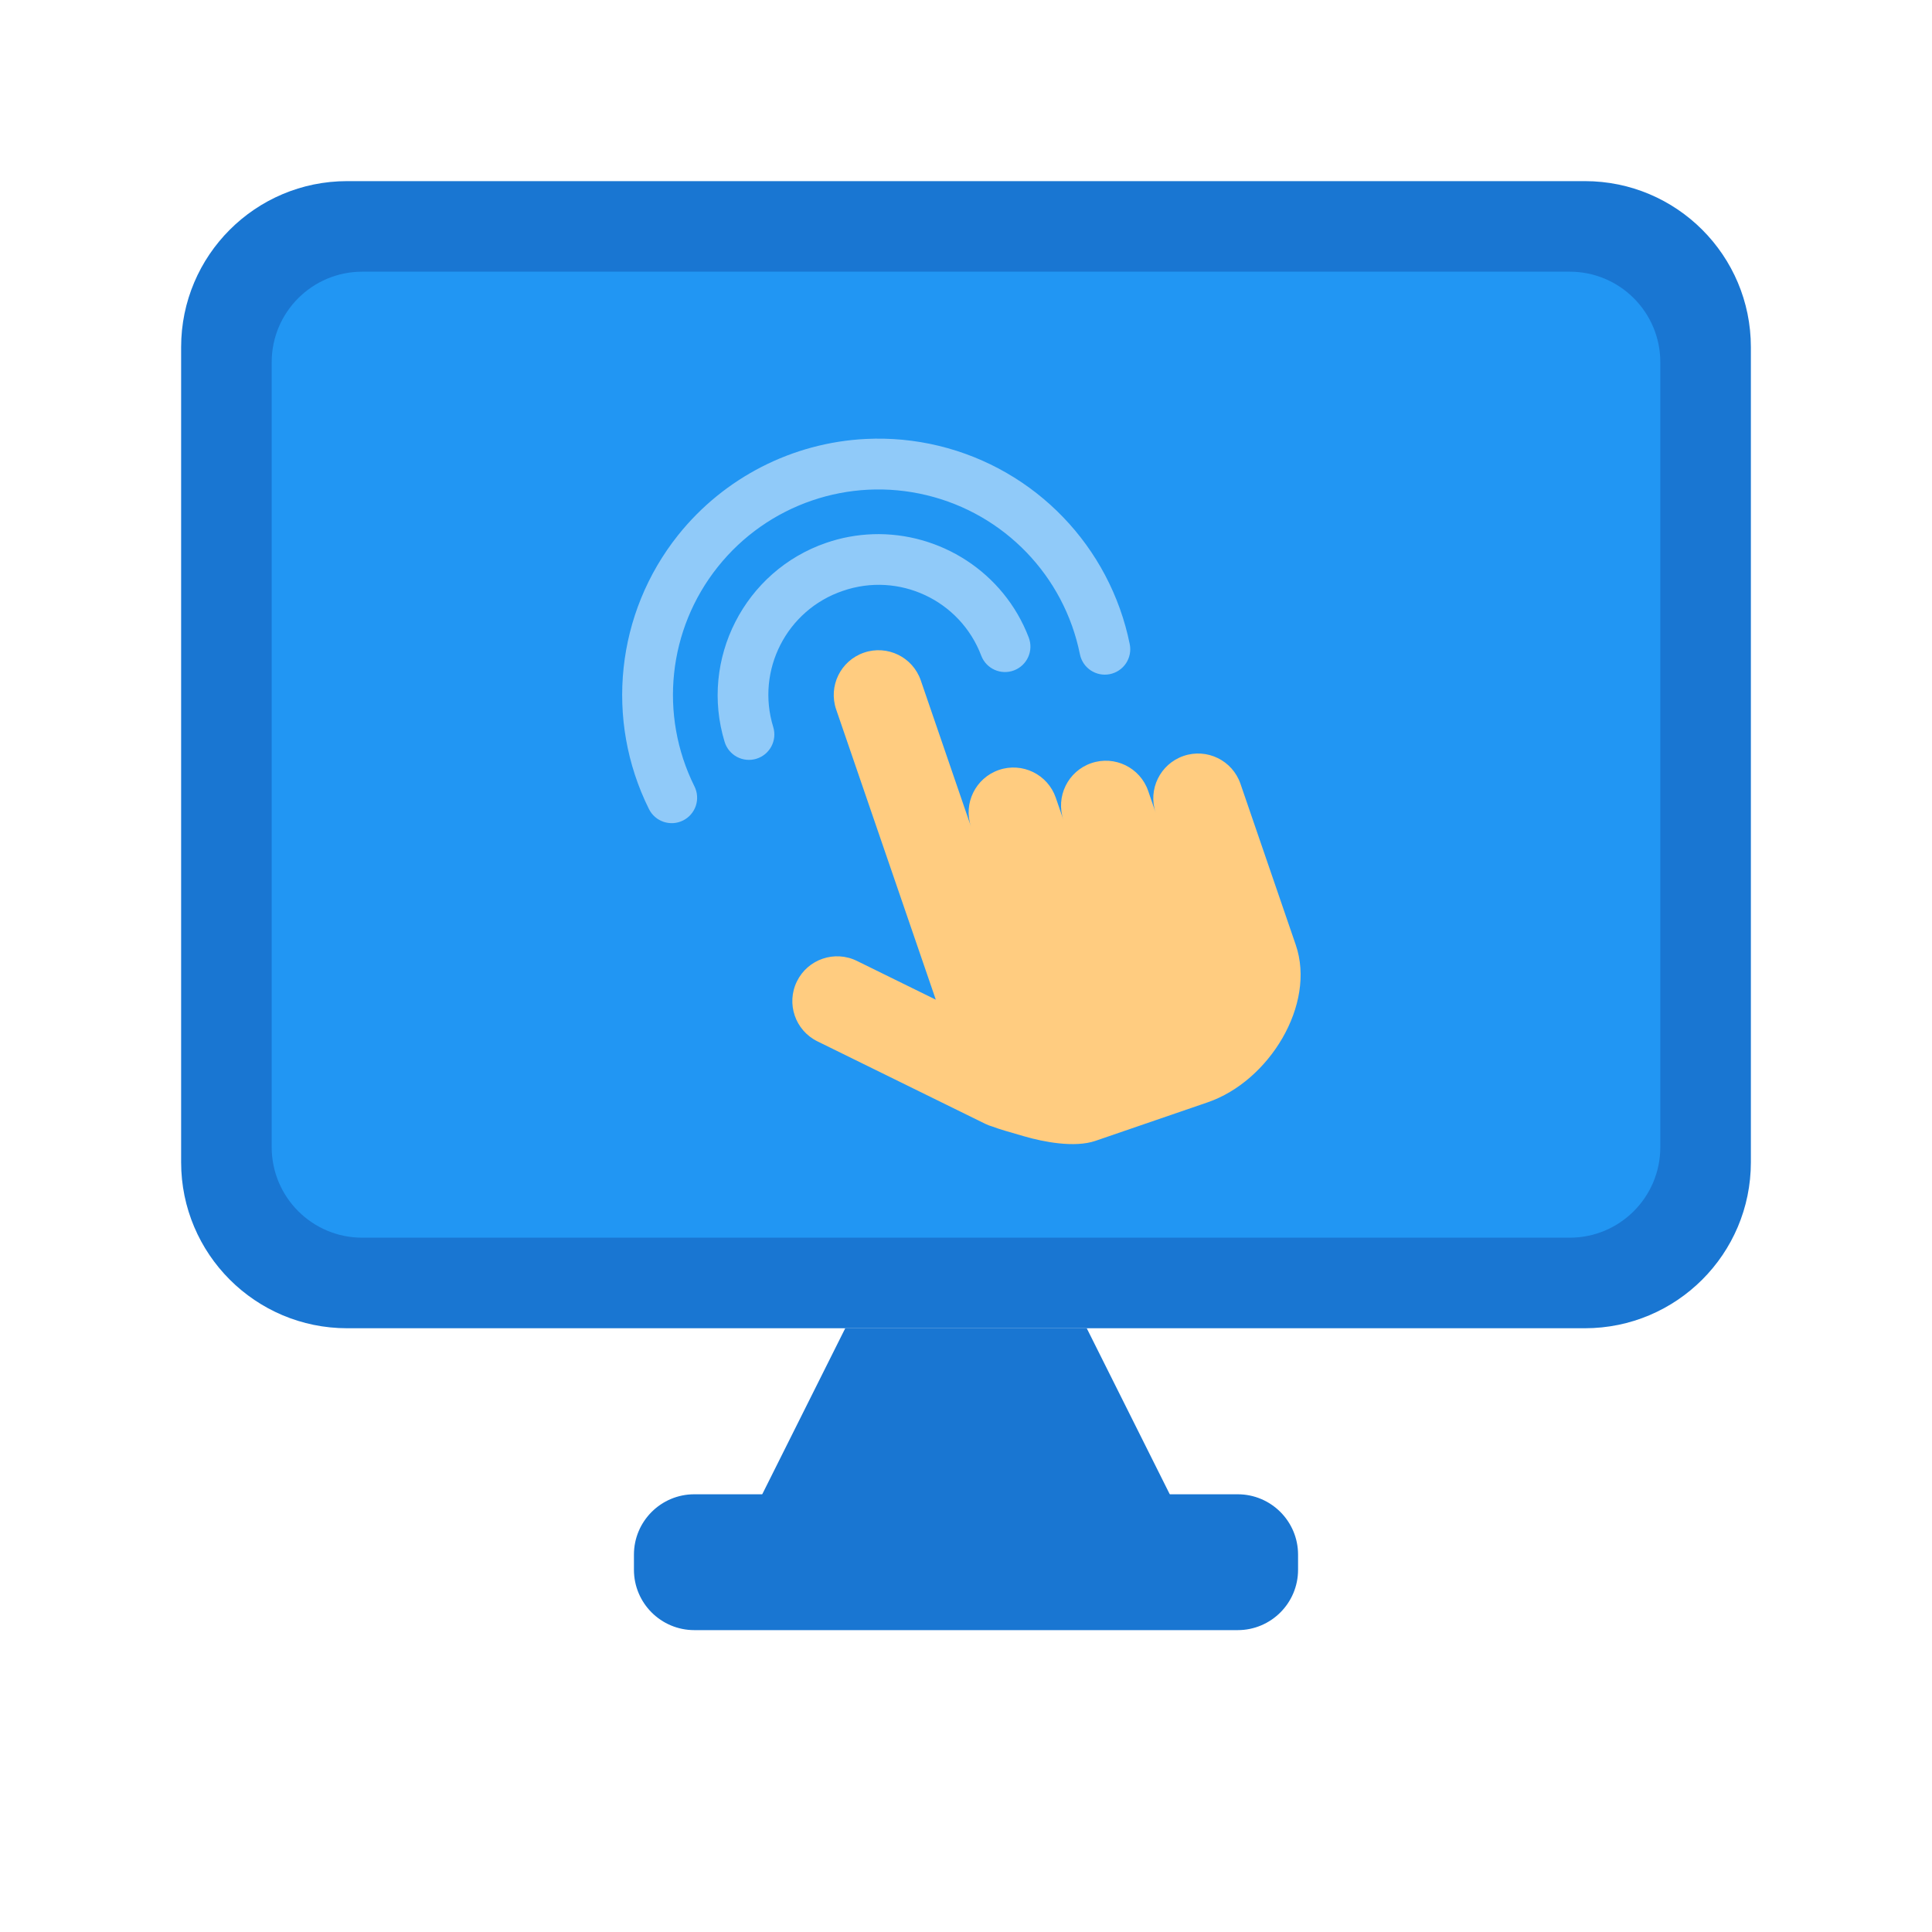
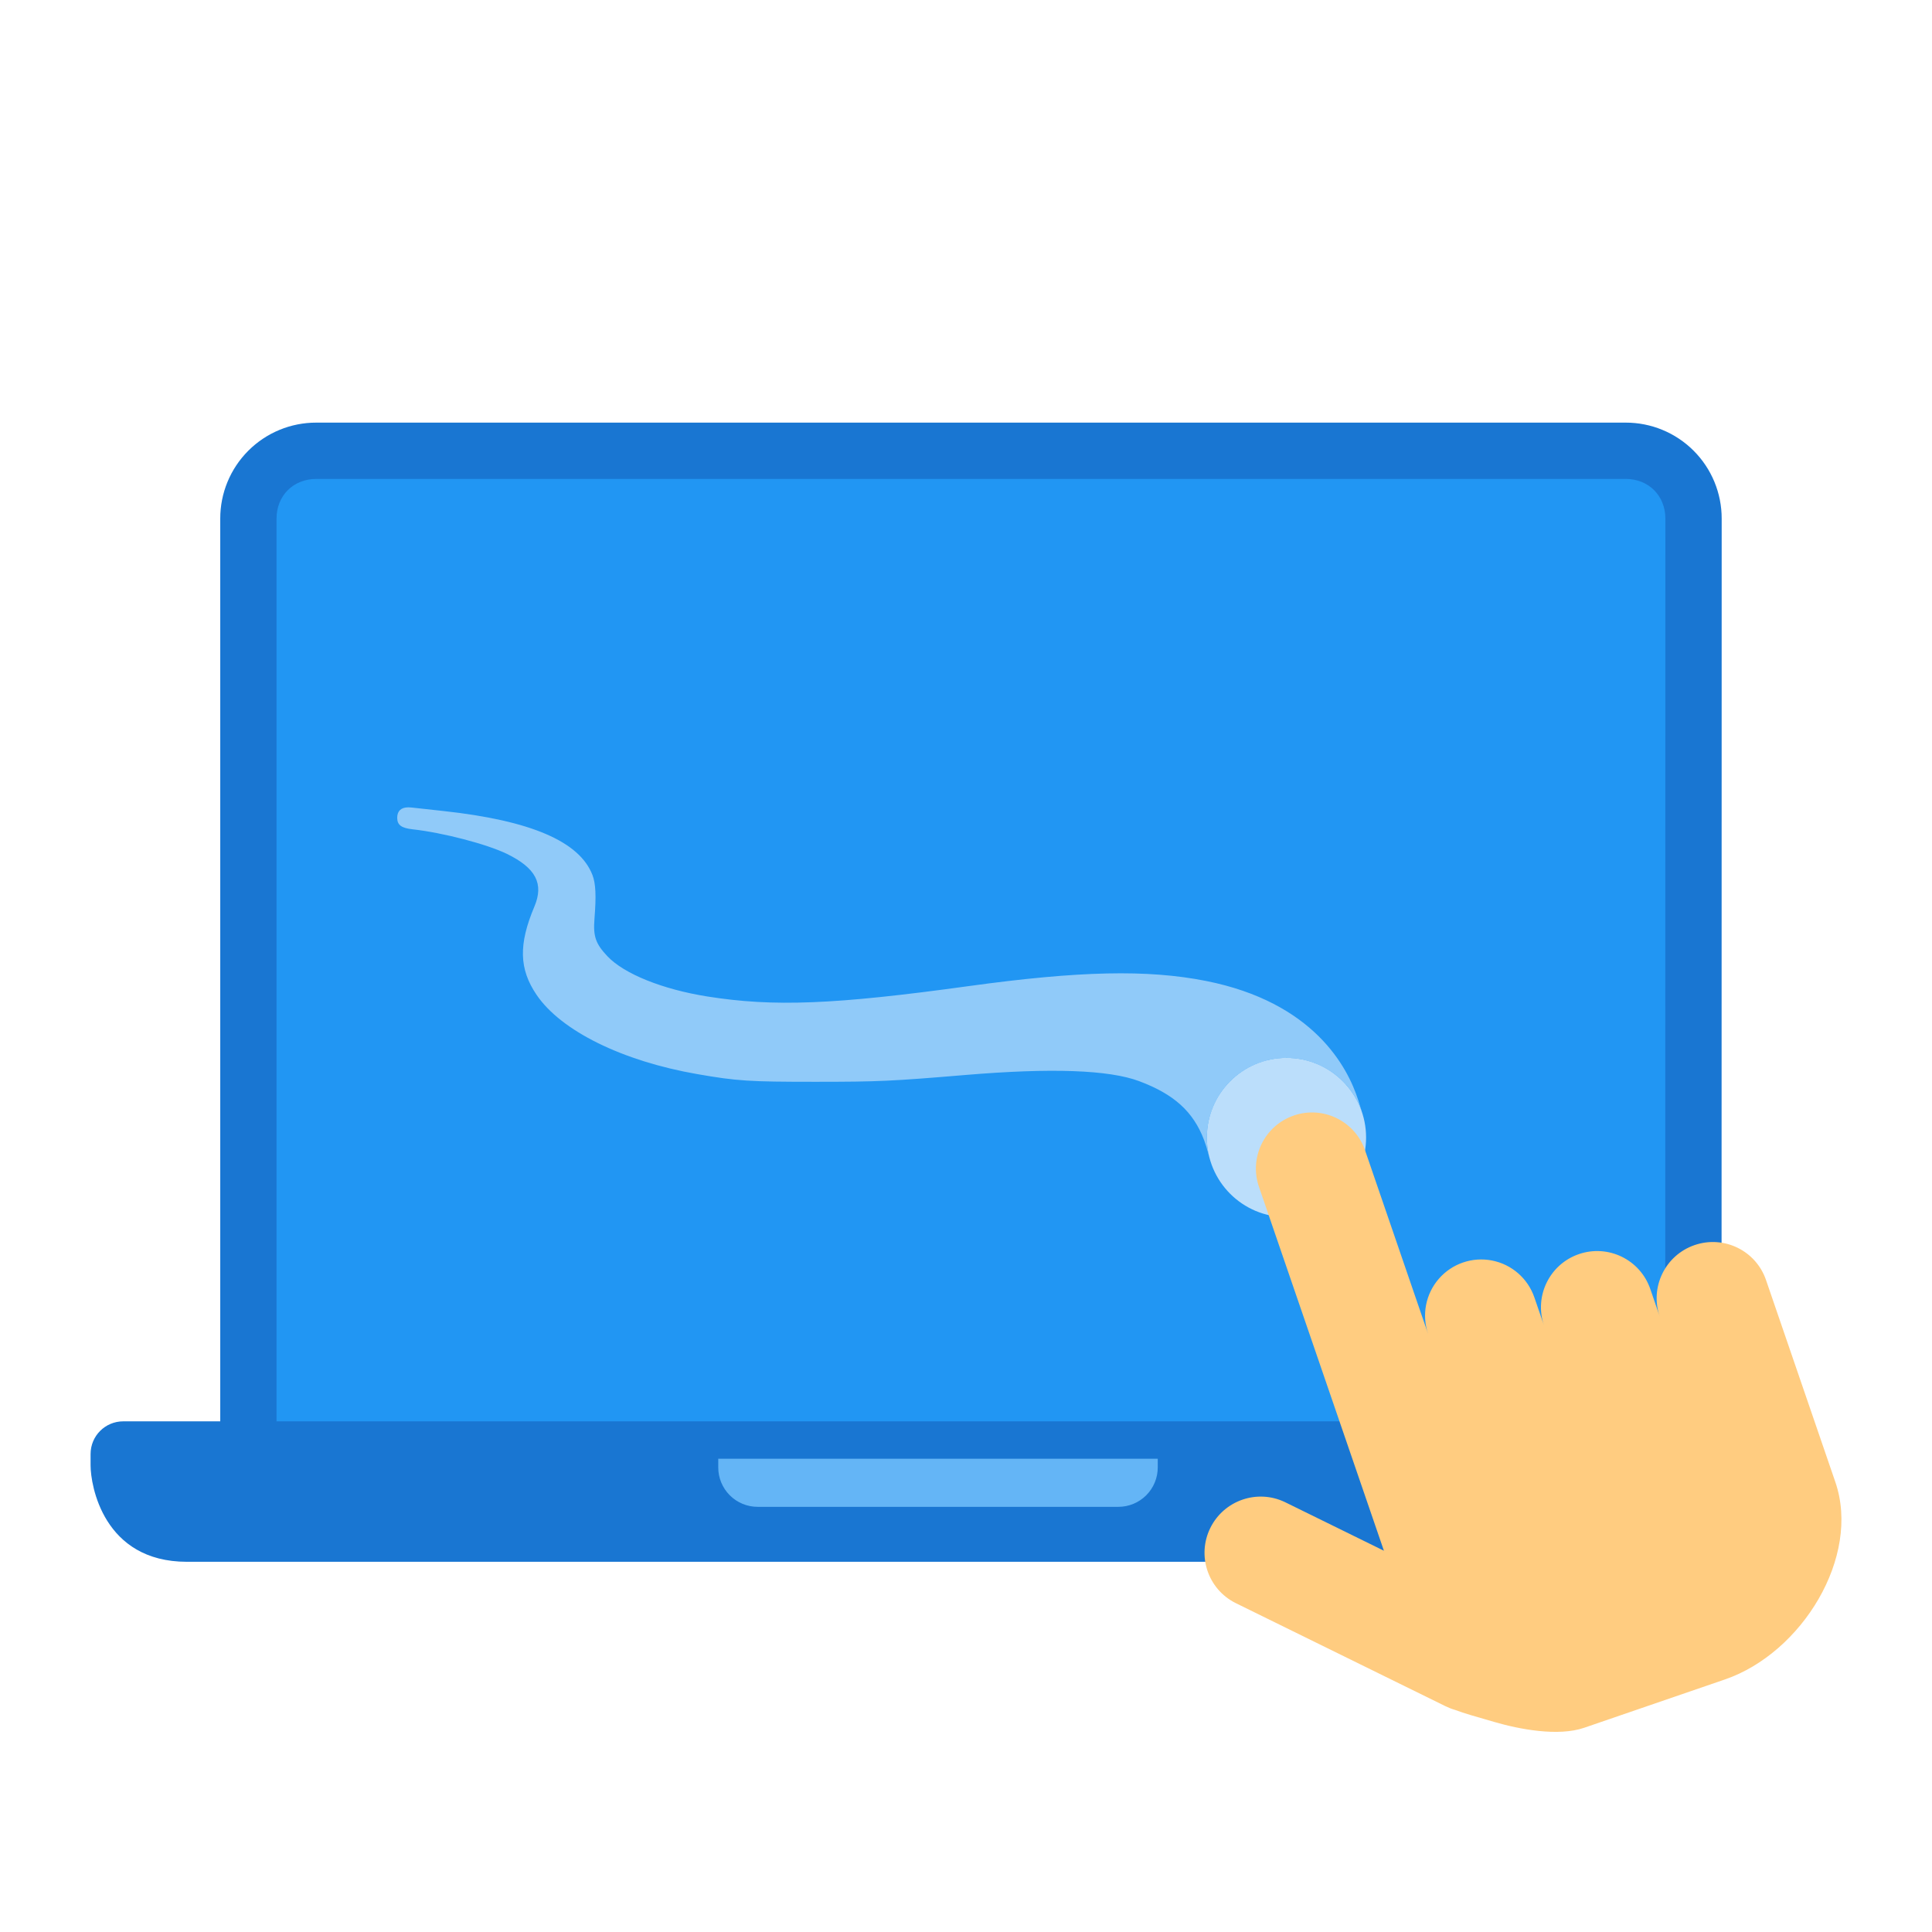
- <svg xmlns="http://www.w3.org/2000/svg" viewBox="0 0 128 128">
-   <path fill="#1976D2" d="M23 12h82a11 11 0 0 1 11 11v54a11 11 0 0 1-11 11H23a11 11 0 0 1-11-11V23a11 11 0 0 1 11-11z" />
-   <path fill="#2196F3" d="M24 18h80a6 6 0 0 1 6 6v52a6 6 0 0 1-6 6H24a6 6 0 0 1-6-6V24a6 6 0 0 1 6-6z" />
-   <path fill="#1976D2" d="M56 88h16l6 12H50z" />
-   <path fill="#1976D2" d="M46 99h36a4 4 0 0 1 4 4v1a4 4 0 0 1-4 4H46a4 4 0 0 1-4-4v-1a4 4 0 0 1 4-4z" />
-   <g transform="translate(15 1) scale(.66)">
-     <path fill="#90CAF9" d="M64.19 42.547a25.77 25.77 0 0 0-18.848 9.656A25.74 25.74 0 0 0 42.416 79.7a2.55 2.55 0 0 0 3.42 1.149 2.55 2.55 0 0 0 1.15-3.42 20.61 20.61 0 0 1 2.344-22.043 20.62 20.62 0 0 1 20.97-7.19 20.61 20.61 0 0 1 15.378 15.967 2.55 2.55 0 0 0 3.006 1.994 2.55 2.55 0 0 0 1.996-3.006 25.74 25.74 0 0 0-19.182-19.916 25.7 25.7 0 0 0-7.309-.687m.685 9.564a16 16 0 0 0-4.656.862c-8.205 2.814-12.736 11.687-10.205 19.984a2.55 2.55 0 0 0 3.183 1.695 2.55 2.55 0 0 0 1.698-3.183 11.01 11.01 0 0 1 6.98-13.67 11.01 11.01 0 0 1 13.9 6.506 2.55 2.55 0 0 0 3.293 1.472 2.55 2.55 0 0 0 1.475-3.293C78.028 55.9 71.598 51.88 64.875 52.111" />
-     <path fill="#FFCC80" d="M64 64a4.49 4.49 0 0 0-2.79 5.705l10.001 29.13-7.92-3.892a4.497 4.497 0 0 0-3.968 8.072l16.827 8.27q.376.183.764.293c.715.277 1.707.547 3.15.968 1.954.57 5.08 1.179 7.176.46l11.266-3.868c6.163-2.116 10.894-9.817 8.84-15.8l-5.552-16.175a4.497 4.497 0 0 0-8.507 2.92l-.754-2.197a4.497 4.497 0 0 0-8.507 2.92l-.768-2.237a4.497 4.497 0 1 0-8.507 2.92l-5.046-14.7A4.49 4.49 0 0 0 64 63.999" overflow="visible" />
-   </g>
+ <svg xmlns="http://www.w3.org/2000/svg" xml:space="preserve" viewBox="0 0 128 128">
+   <path fill="#1976D2" d="M20.955 28a6.35 6.35 0 0 0-6.363 6.365v59.802H8.17c-1.202 0-2.169.966-2.169 2.169v.75c0 1.314.841 6.387 6.384 6.387h99.432c1.202 0 2.239-.97 2.239-2.171l.01-66.937A6.35 6.35 0 0 0 107.702 28z" />
+   <path fill="#2196F3" d="M20.955 31.73c-1.524 0-2.634 1.11-2.634 2.635v59.802h92.005l.01-59.802c0-1.525-1.11-2.636-2.634-2.636z" />
+   <path fill="#64B5F6" d="M76.704 96.646v.57a2.61 2.61 0 0 1-2.617 2.616H50.202a2.61 2.61 0 0 1-2.616-2.617v-.57z" />
+   <path fill="#90CAF9" d="M27.043 53.488c-.476.006-.727.244-.727.693 0 .474.274.68 1.013.762 2.014.222 4.934.984 6.265 1.634 1.907.932 2.449 1.973 1.813 3.48-1.059 2.509-1.019 4.14.142 5.853 1.617 2.386 5.68 4.39 10.654 5.254 2.622.456 3.431.509 7.82.508 4.158 0 5.047-.042 9.942-.452 5.674-.476 9.5-.34 11.5.407 2.298.858 3.586 2.003 4.306 3.9q.166.44.294.936.031.118.068.245a5.275 5.275 0 0 1 10.115-2.982c-.07-.24-.156-.505-.257-.825-.708-2.231-2.975-6.5-10.093-7.911-3.872-.768-8.406-.668-15.751.346-8.853 1.221-12.88 1.382-17.273.685-2.974-.471-5.524-1.497-6.629-2.665-.783-.827-.953-1.32-.86-2.478.122-1.527.085-2.336-.132-2.902-.852-2.224-4.082-3.613-9.864-4.243l-2.128-.233a2 2 0 0 0-.218-.012" />
+   <path fill="#BBDEFB" d="M90.507 75.362a5.275 5.275 0 0 1-5.274 5.275 5.275 5.275 0 0 1-5.275-5.275 5.275 5.275 0 0 1 5.275-5.274 5.275 5.275 0 0 1 5.274 5.274" />
+   <path fill="#ffcc80" d="M85.719 73.907a3.716 3.716 0 0 0-2.31 4.722l8.279 24.111-6.556-3.221a3.722 3.722 0 0 0-3.284 6.68l13.928 6.846q.31.152.632.243c.592.229 1.413.452 2.607.8 1.618.473 4.205.977 5.94.382l9.325-3.202c5.101-1.751 9.017-8.126 7.317-13.078l-4.595-13.388a3.722 3.722 0 0 0-7.042 2.417l-.624-1.819a3.722 3.722 0 0 0-7.041 2.417l-.636-1.851a3.722 3.722 0 1 0-7.041 2.416L90.44 76.215a3.716 3.716 0 0 0-4.722-2.31" overflow="visible" />
</svg>
